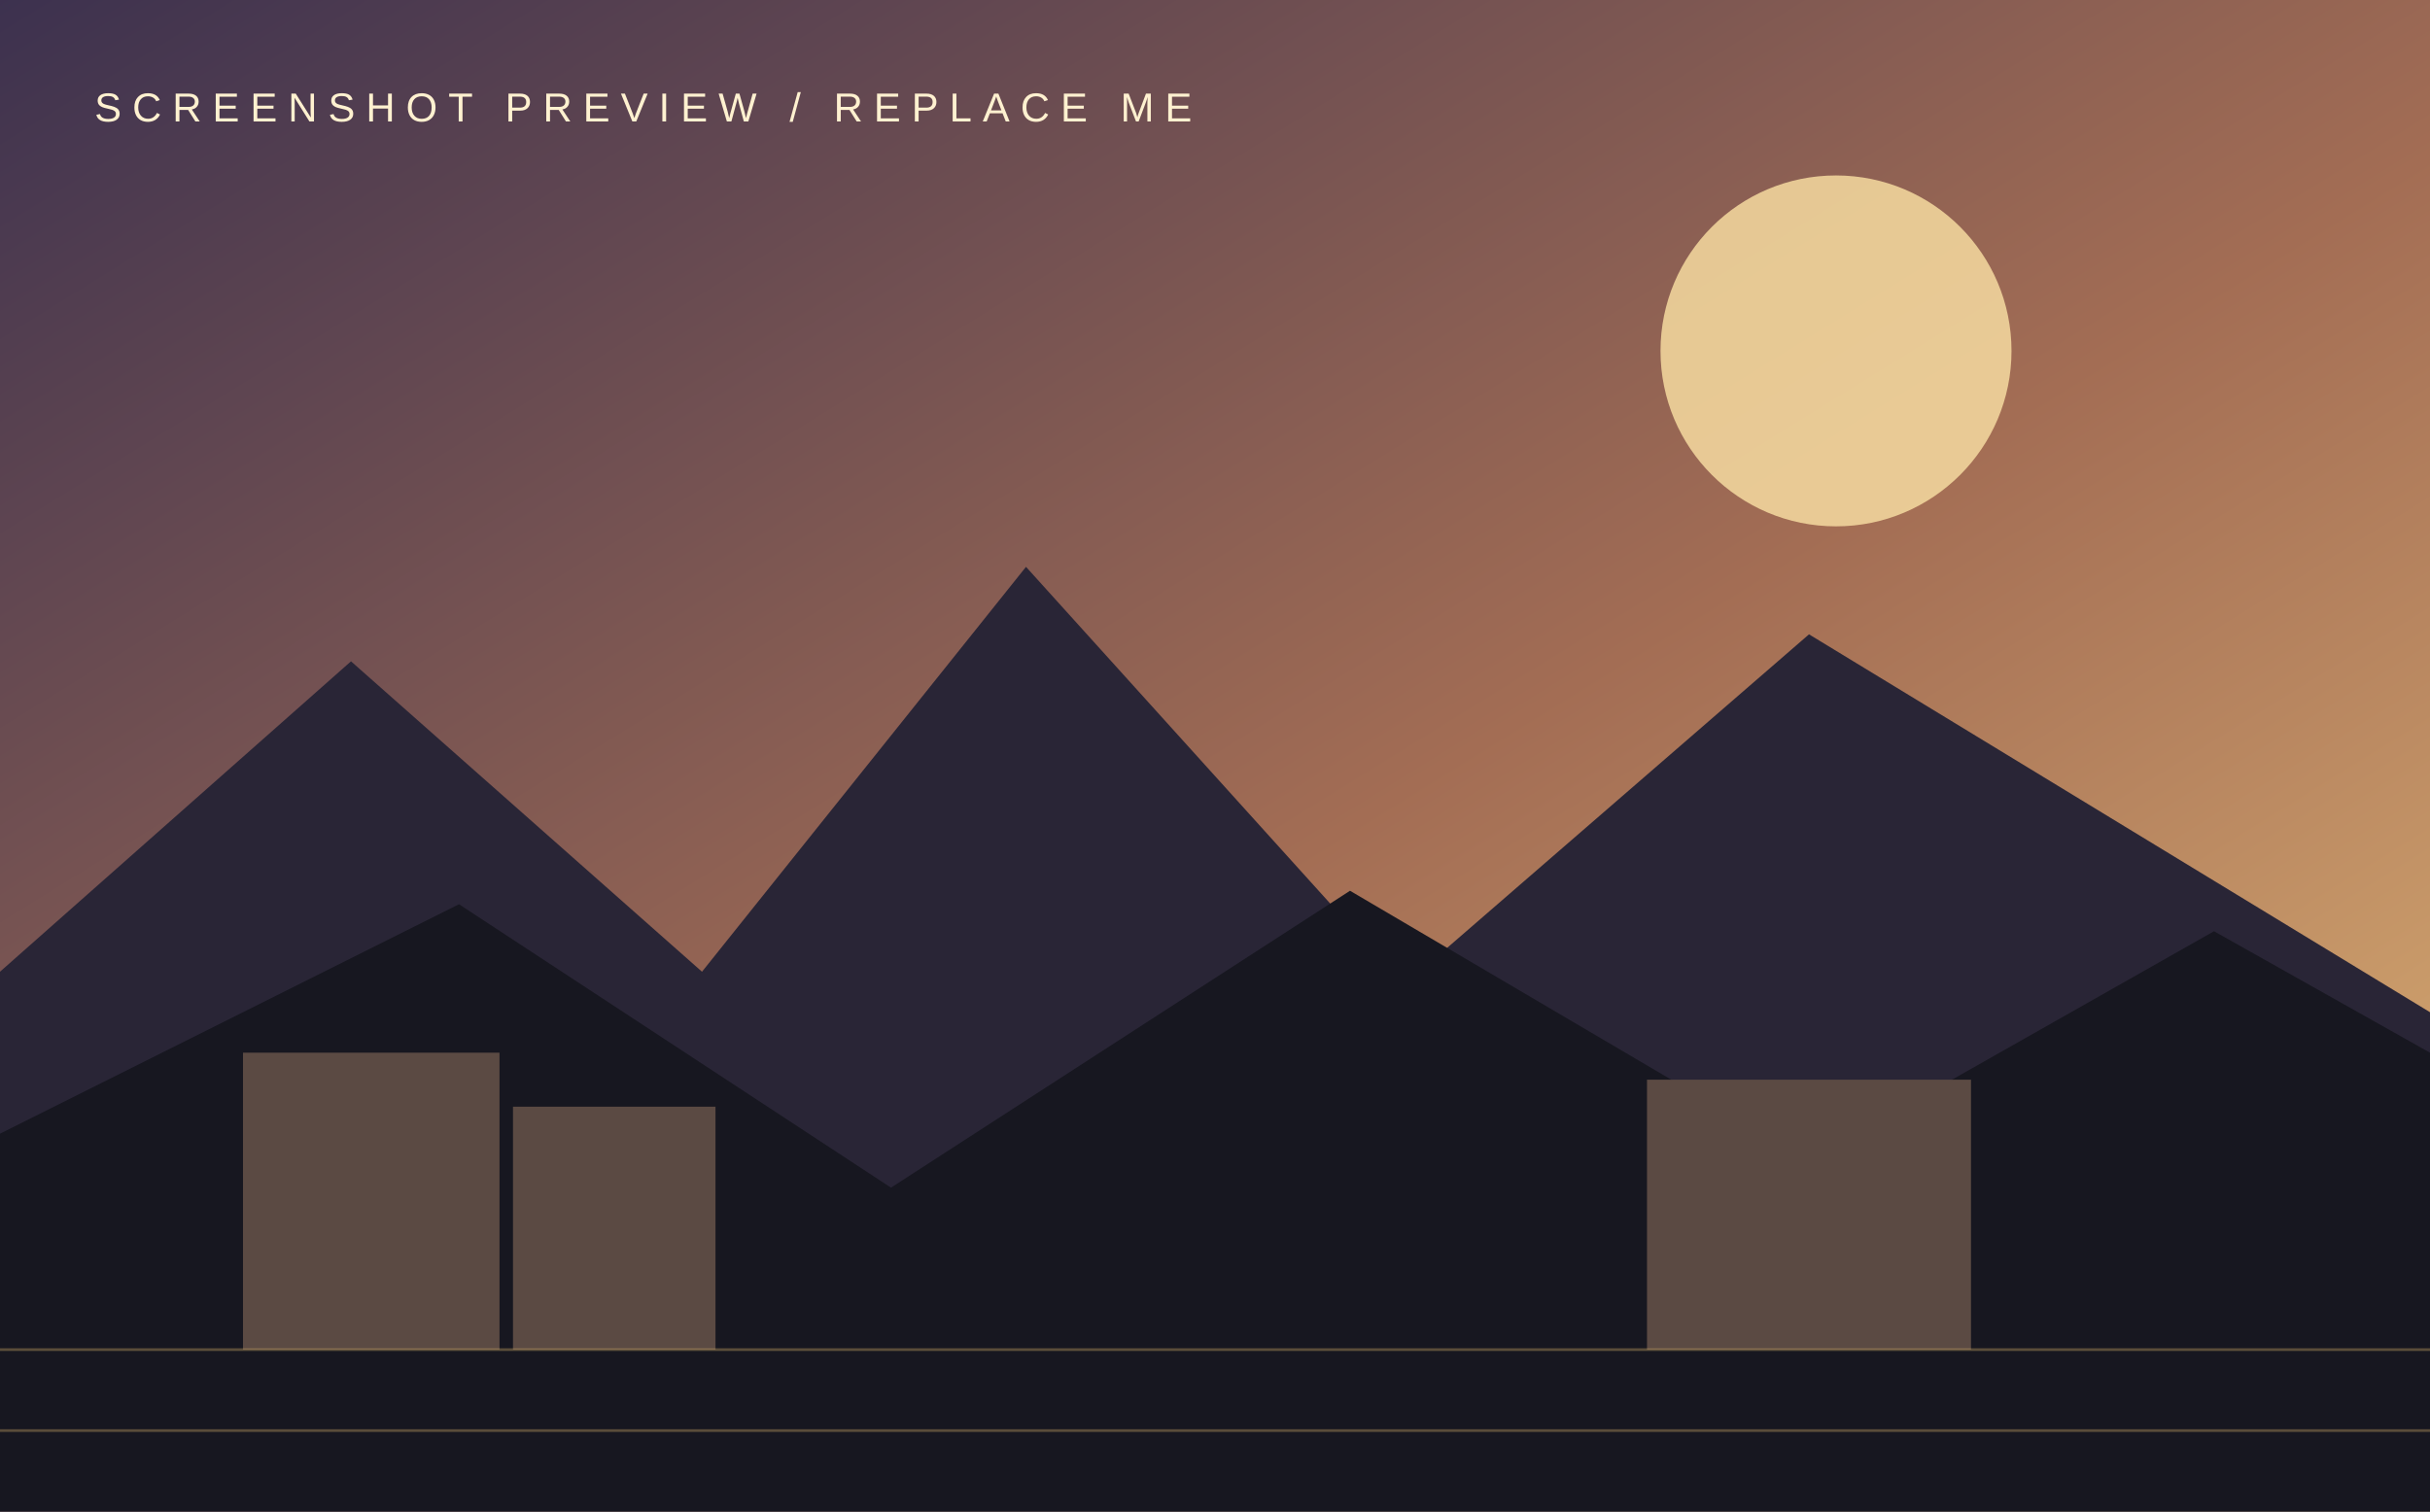
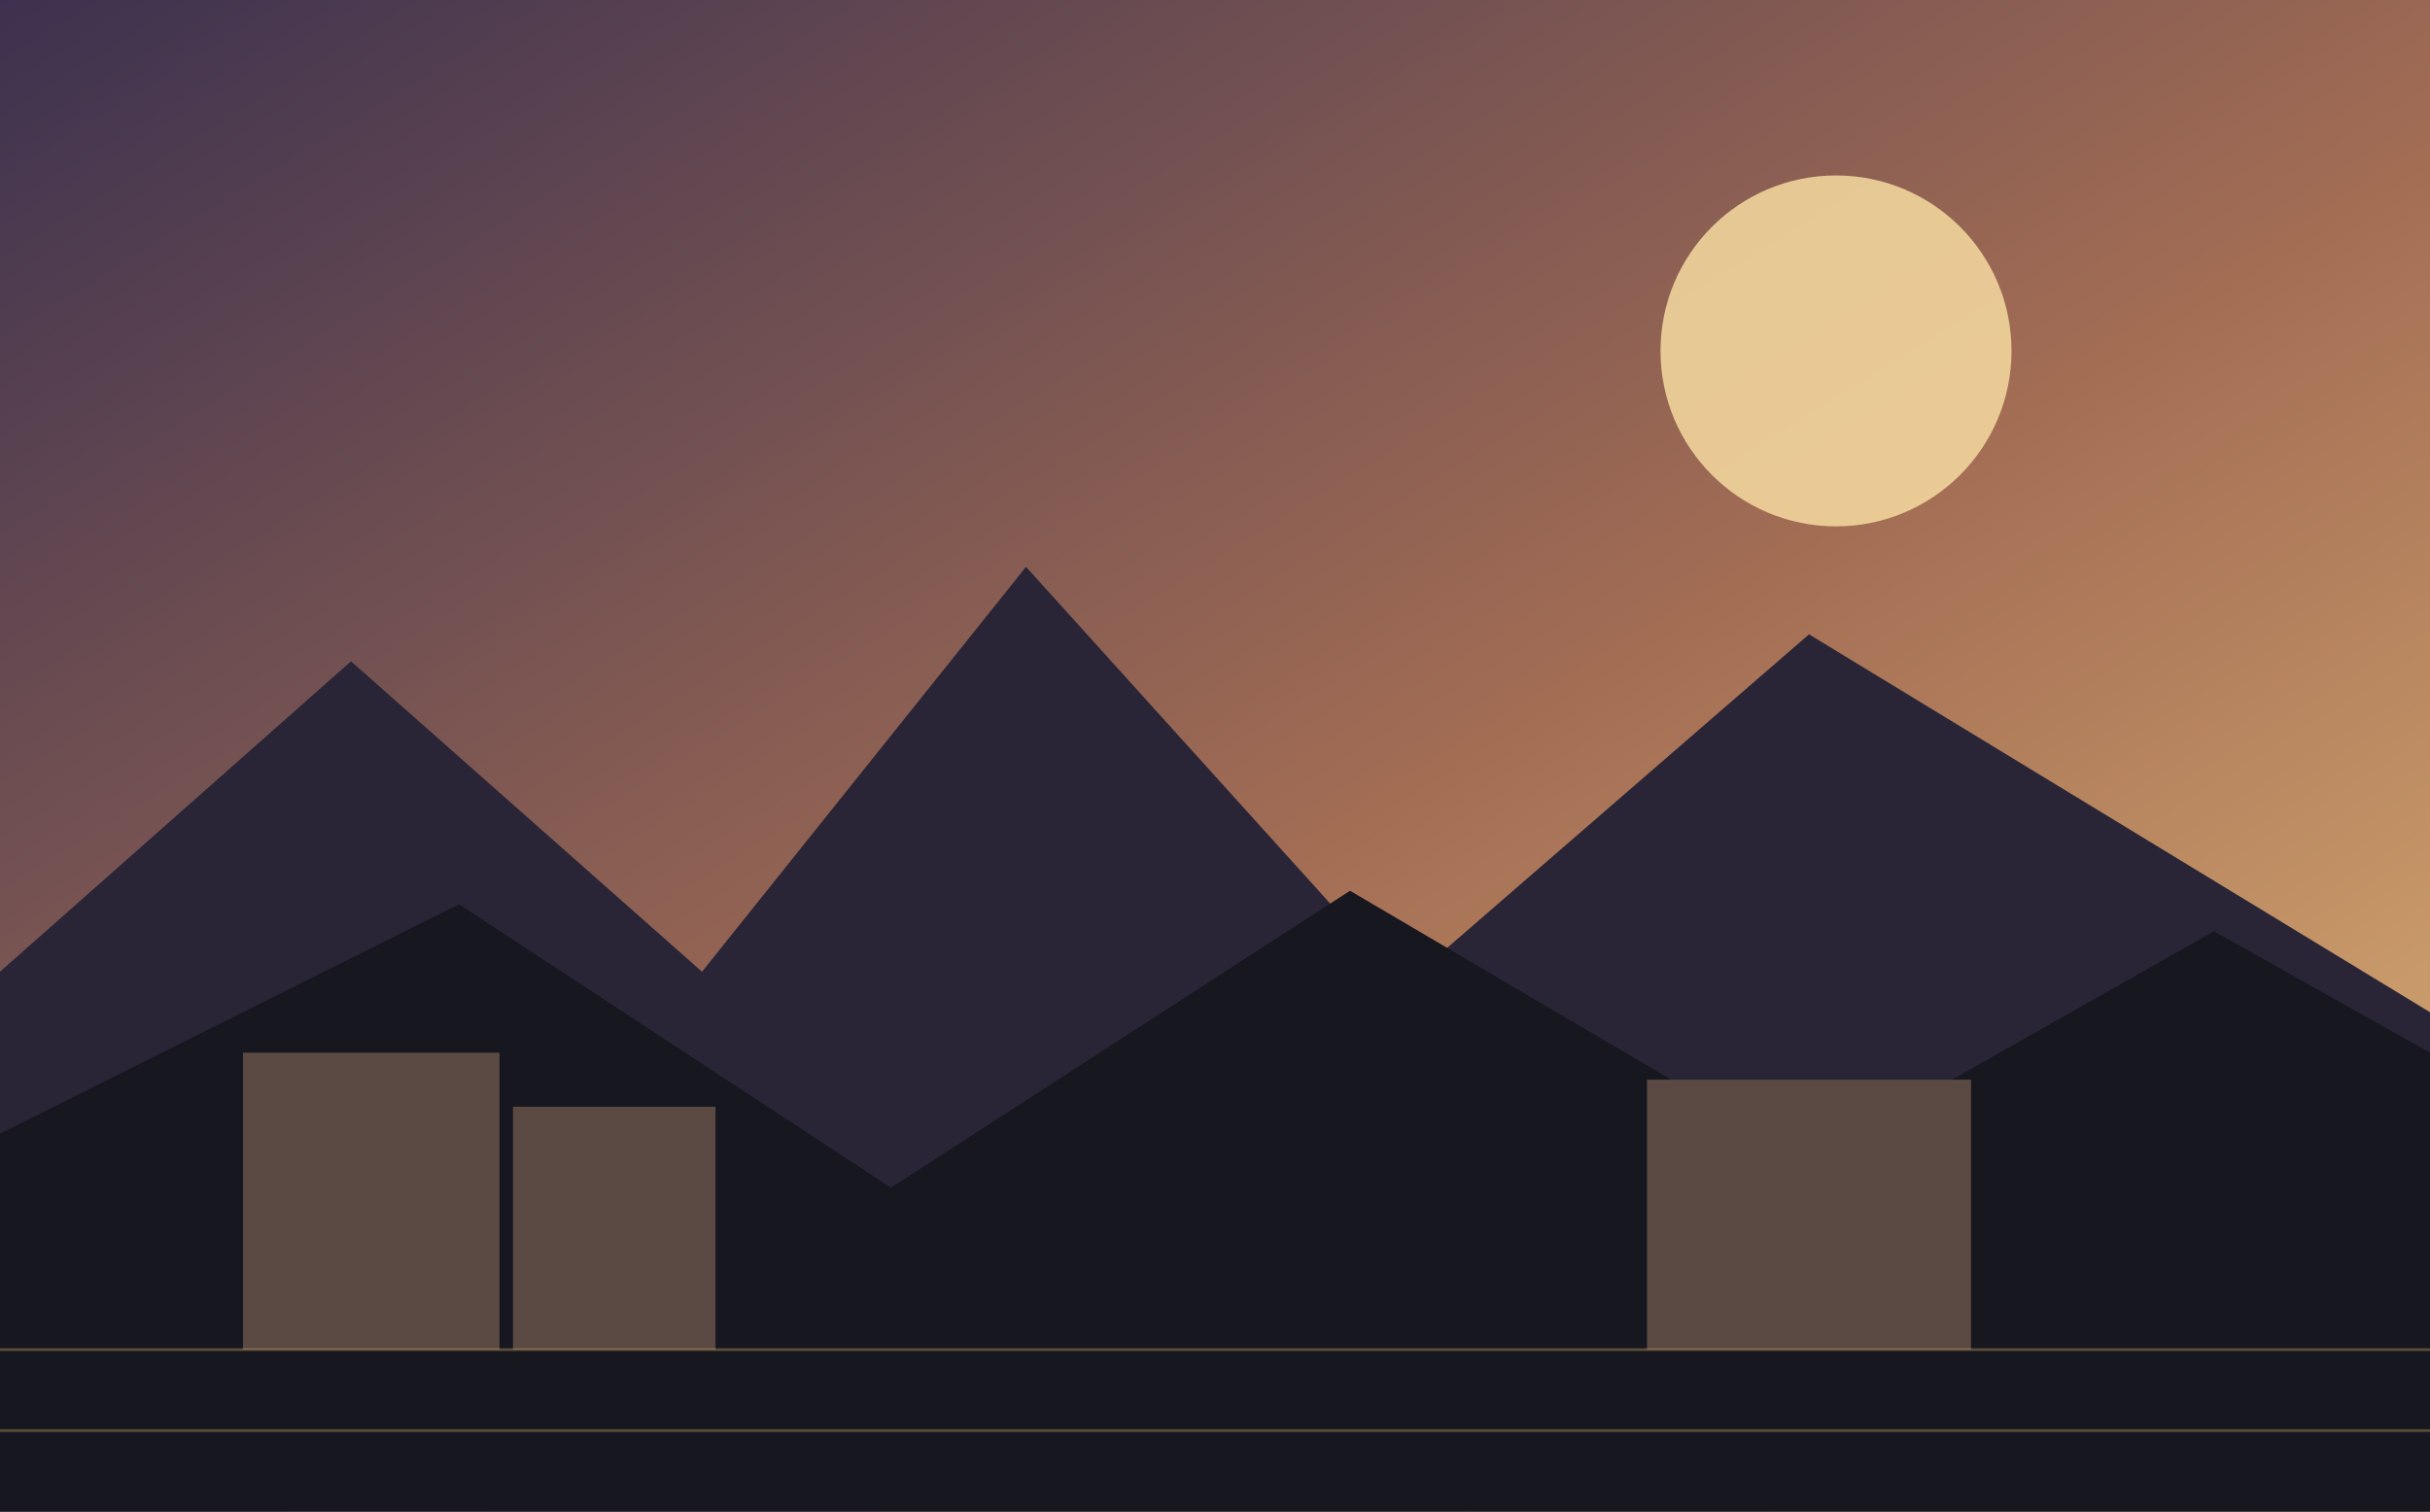
<svg xmlns="http://www.w3.org/2000/svg" viewBox="0 0 900 560">
  <defs>
    <linearGradient id="sky" y2="1">
      <stop stop-color="#3c314f" />
      <stop offset=".55" stop-color="#a36d54" />
      <stop offset="1" stop-color="#e1b777" />
    </linearGradient>
  </defs>
  <rect width="900" height="560" fill="url(#sky)" />
  <circle cx="680" cy="130" r="65" fill="#f6dba0" opacity=".85" />
  <path d="M0 360 130 245 260 360 380 210 520 365 670 235 900 375V560H0Z" fill="#292536" />
  <path d="M0 420 170 335 330 440 500 330 670 430 820 345 900 390V560H0Z" fill="#171720" />
  <g fill="#5b4a43">
    <rect x="90" y="390" width="95" height="110" />
    <rect x="190" y="410" width="75" height="90" />
    <rect x="610" y="400" width="120" height="100" />
  </g>
  <g stroke="#d8b36a" stroke-opacity=".35">
    <path d="M0 500H900M0 530H900" />
  </g>
-   <text x="35" y="45" font-family="Arial,sans-serif" font-size="15" letter-spacing="4" fill="#fff1d0">SCREENSHOT PREVIEW / REPLACE ME</text>
</svg>
